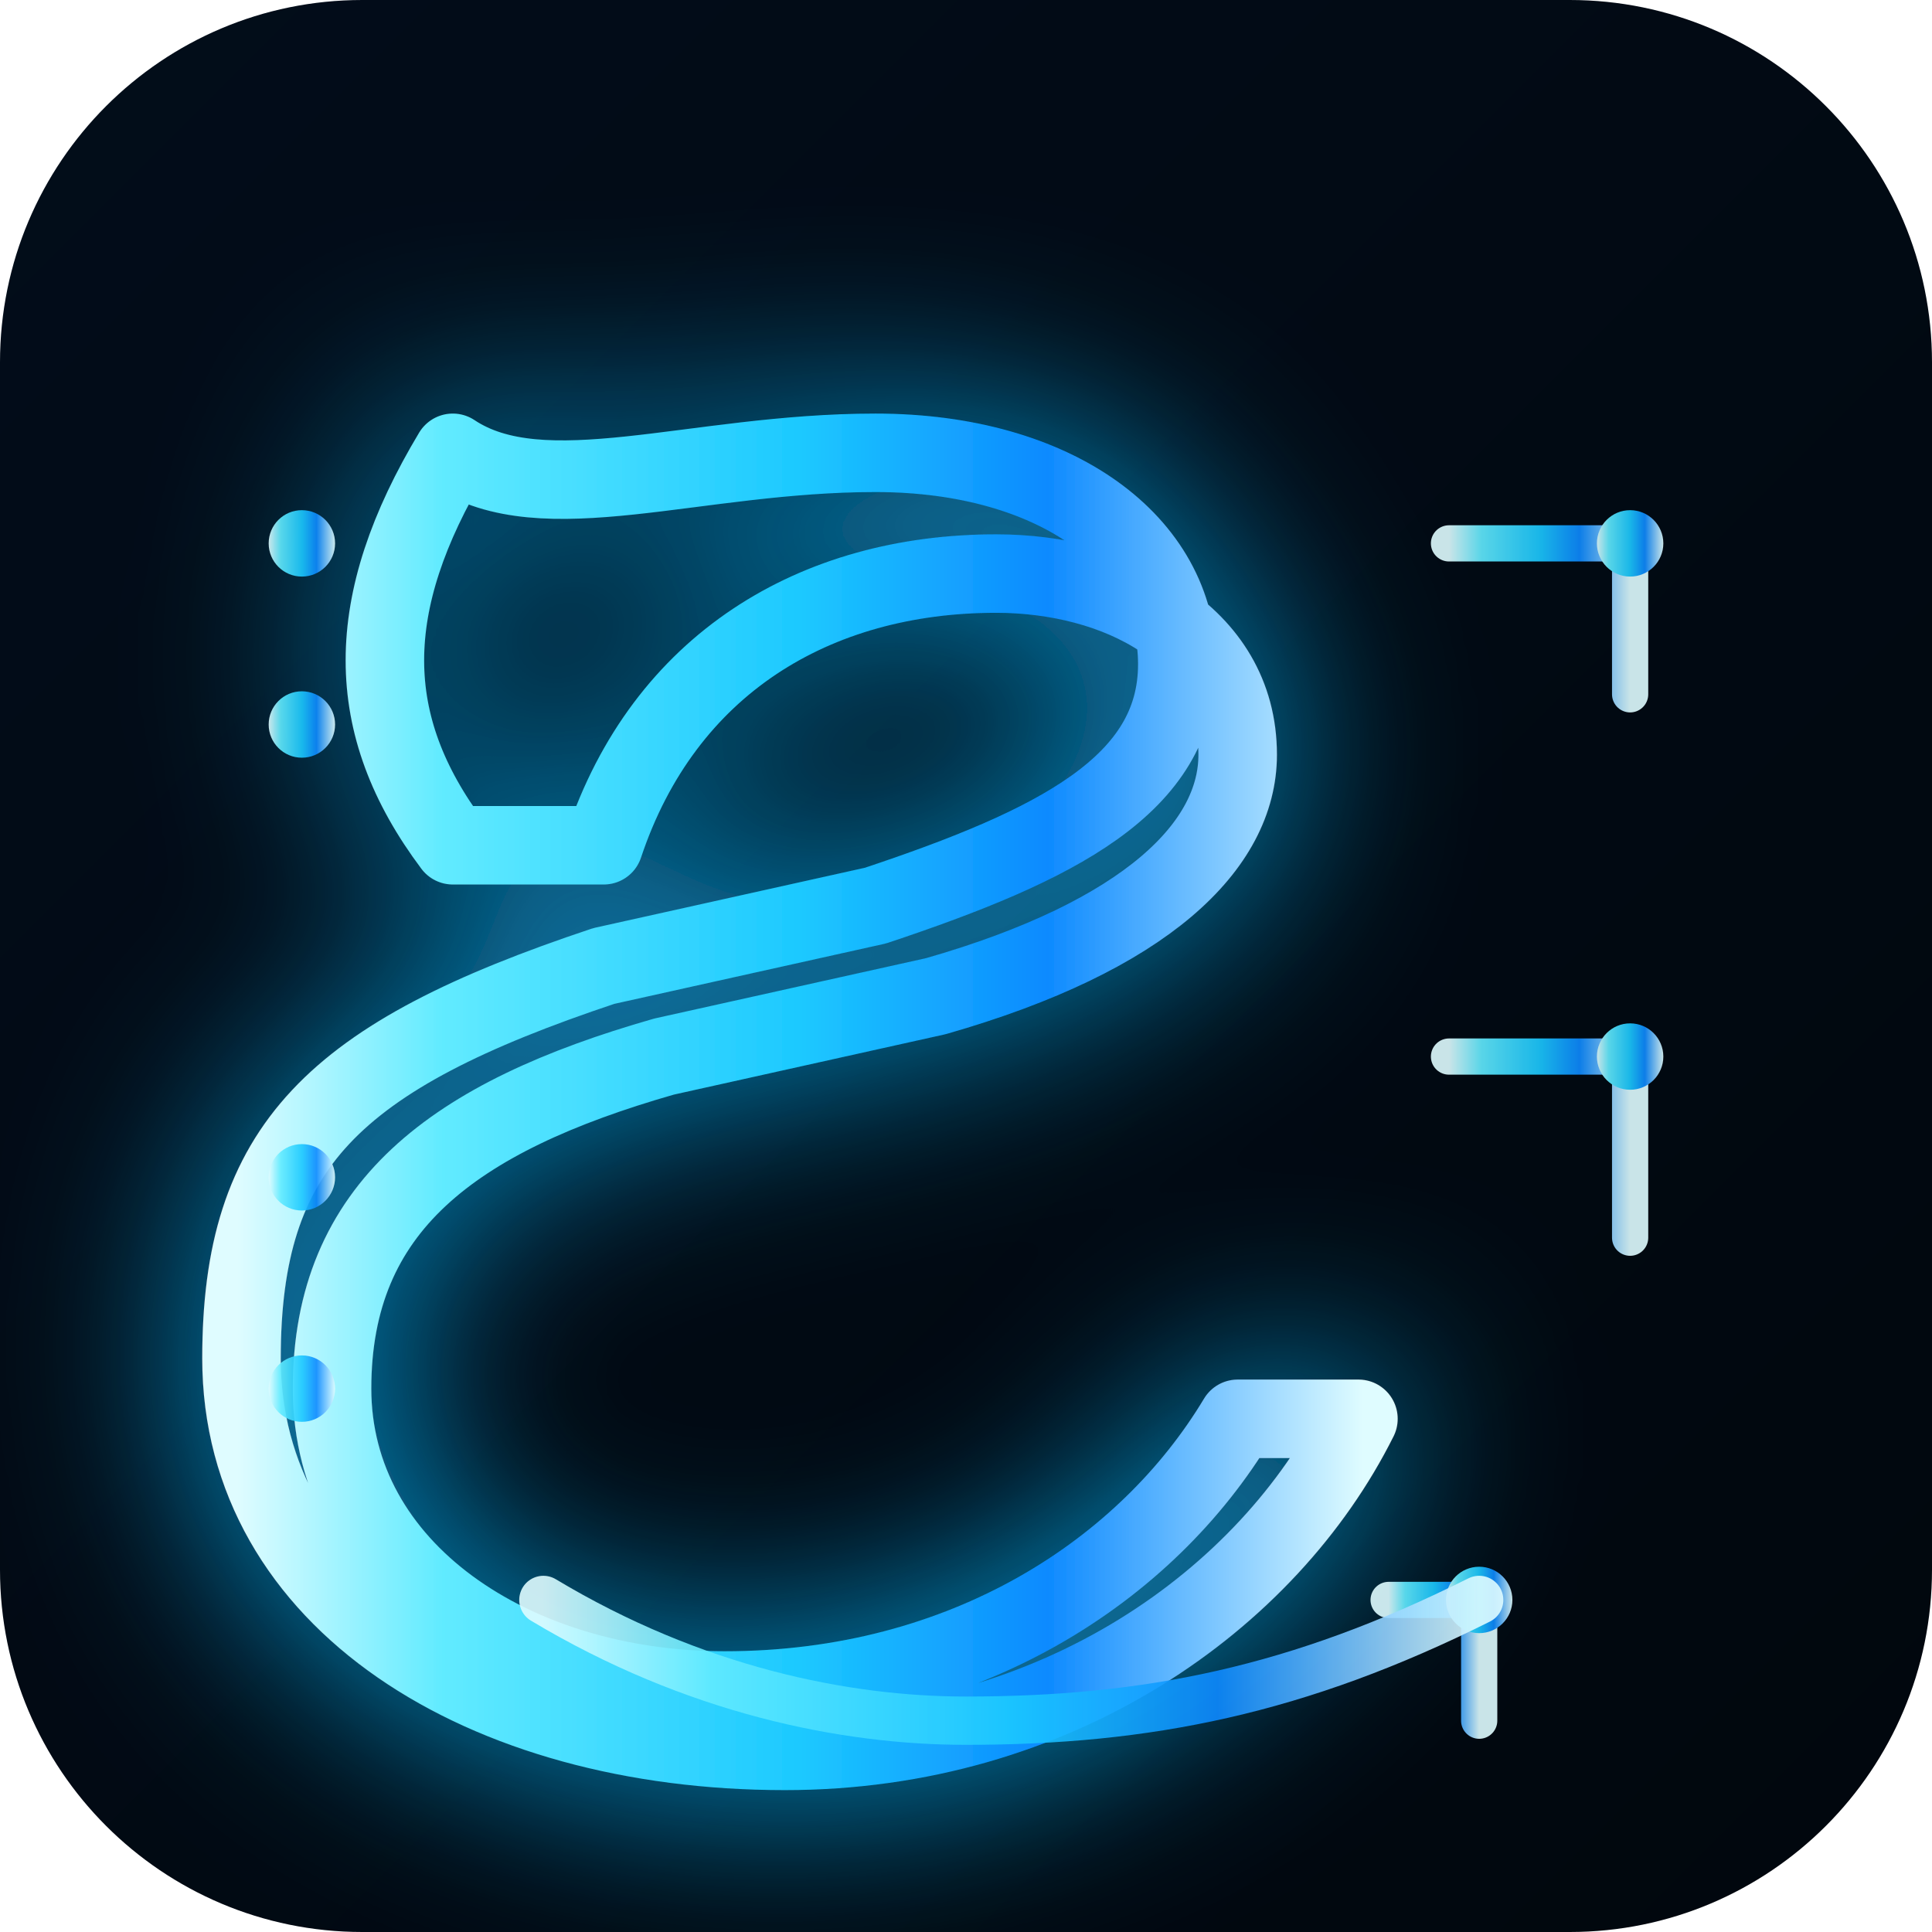
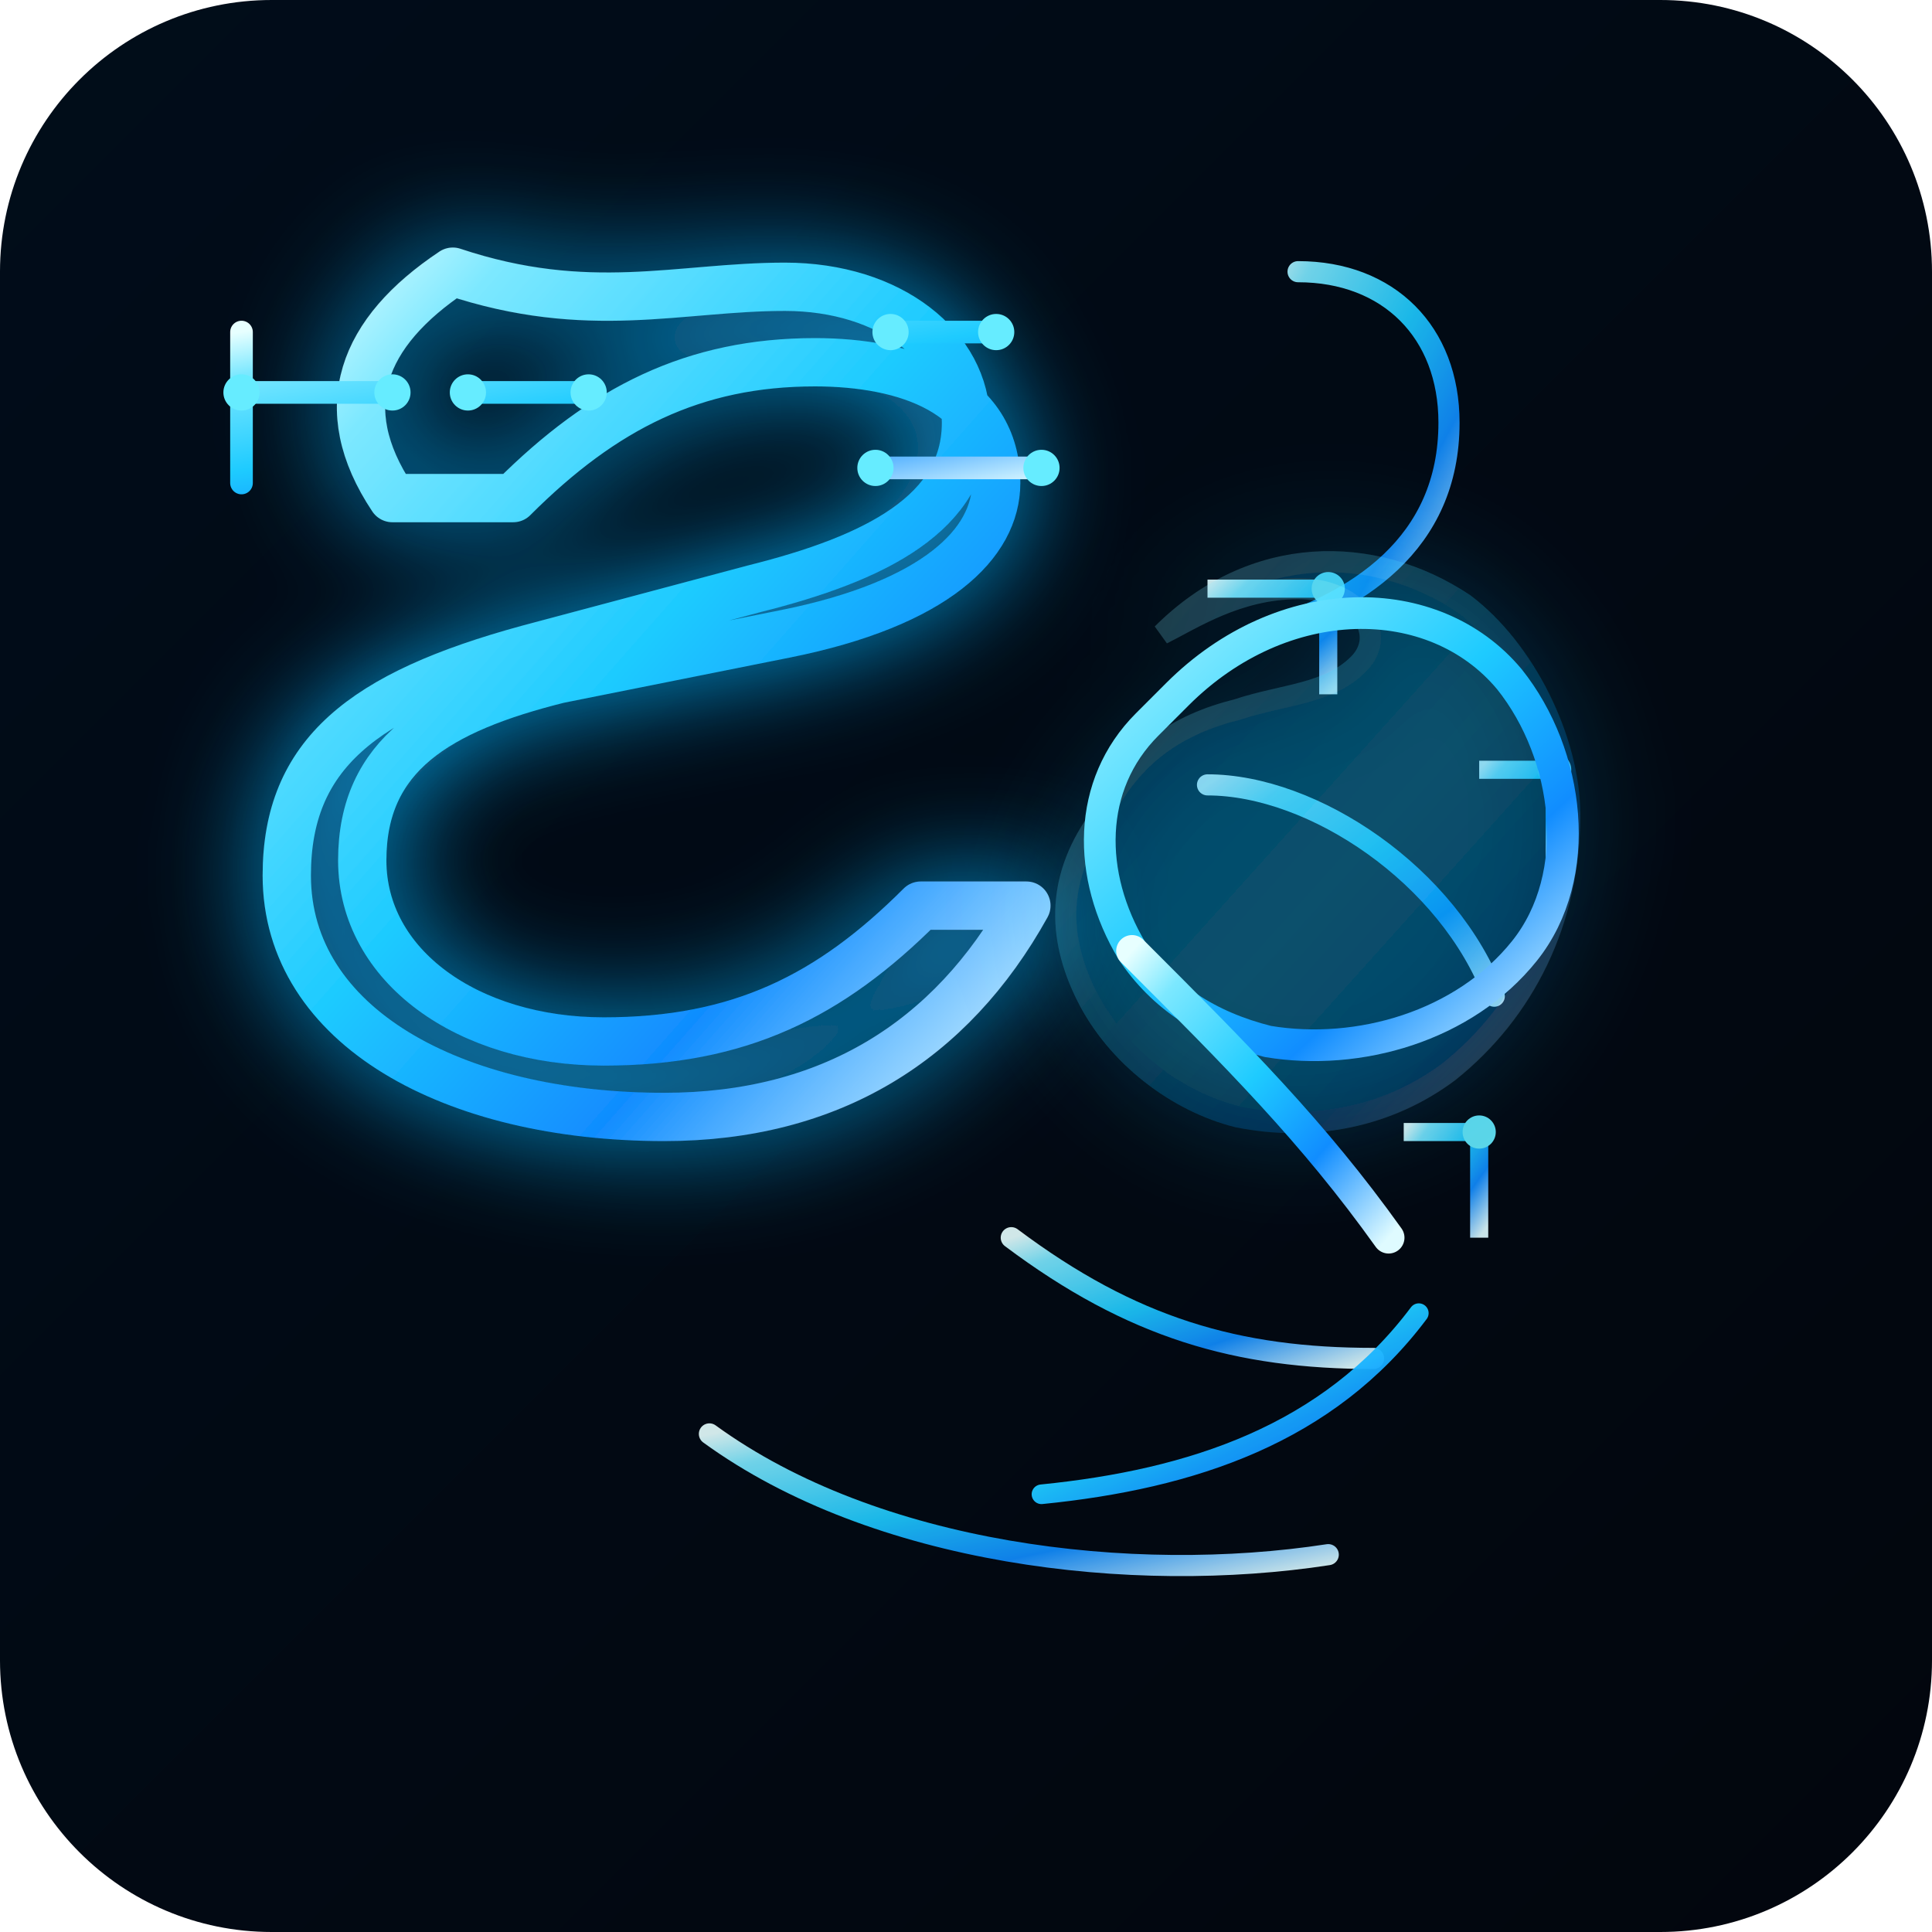
- <svg xmlns="http://www.w3.org/2000/svg" viewBox="0 0 64 64" role="img" aria-label="Selvix AI favicon">
+ <svg xmlns="http://www.w3.org/2000/svg" viewBox="0 0 128 128" role="img" aria-label="Selvix AI icon">
  <defs>
    <linearGradient id="bg" x1="0" x2="1" y1="0" y2="1">
-       <stop offset="0%" stop-color="#020d1a" />
-       <stop offset="100%" stop-color="#01070d" />
+       <stop offset="0%" stop-color="#010d1a" />
+       <stop offset="100%" stop-color="#02060d" />
    </linearGradient>
-     <linearGradient id="neon" x1="0" x2="1">
-       <stop offset="0%" stop-color="#dffcff" />
-       <stop offset="18%" stop-color="#62ebff" />
-       <stop offset="50%" stop-color="#1cc9ff" />
-       <stop offset="72%" stop-color="#0d8aff" />
-       <stop offset="100%" stop-color="#dffcff" />
+     <linearGradient id="edge" x1="0" x2="1" y1="0" y2="1">
+       <stop offset="0%" stop-color="#e7ffff" />
+       <stop offset="14%" stop-color="#7ce8ff" />
+       <stop offset="46%" stop-color="#1ecbff" />
+       <stop offset="72%" stop-color="#118dff" />
+       <stop offset="100%" stop-color="#dffbff" />
+     </linearGradient>
+     <linearGradient id="fill" x1="0" x2="1" y1="0" y2="1">
+       <stop offset="0%" stop-color="#0e4aff" />
+       <stop offset="20%" stop-color="#0ca9ff" />
+       <stop offset="55%" stop-color="#1ed1ff" />
+       <stop offset="100%" stop-color="#0b7bff" />
    </linearGradient>
    <filter id="glow" x="-50%" y="-50%" width="200%" height="200%">
-       <feDropShadow dx="0" dy="0" stdDeviation="1.4" flood-color="#3ae4ff" flood-opacity="1" />
-       <feDropShadow dx="0" dy="0" stdDeviation="3.2" flood-color="#10b8ff" flood-opacity="0.9" />
+       <feDropShadow dx="0" dy="0" stdDeviation="1.5" flood-color="#4ae7ff" flood-opacity="1" />
+       <feDropShadow dx="0" dy="0" stdDeviation="3.5" flood-color="#10b4ff" flood-opacity="0.9" />
    </filter>
  </defs>
-   <rect width="64" height="64" fill="url(#bg)" rx="12" />
+   <rect width="128" height="128" fill="url(#bg)" rx="18" />
  <g filter="url(#glow)">
-     <path d="M15 15 C12 20, 12 24, 15 28              L20 28 C22 22, 27 19, 33 19              C37 19, 41 21, 41 25              C41 28, 38 31, 31 33              L22 35 C15 37, 11 40, 11 46              C11 52, 17 56, 24 56              C32 56, 38 52, 41 47              L45 47 C42 53, 35 58, 26 58              C16 58, 8 53, 8 45              C8 38, 11 35, 20 32              L29 30 C35 28, 39 26, 39 22              C39 18, 35 15, 29 15              C23 15, 18 17, 15 15 Z" fill="none" stroke="url(#neon)" stroke-width="2.6" stroke-linecap="round" stroke-linejoin="round" />
+     <path d="M30 18 C24 22, 22 27, 26 33              L34 33 C40 27, 46 24, 54 24              C60 24, 66 26, 66 32              C66 36, 62 40, 52 42              L37 45 C29 47, 24 50, 24 57              C24 64, 31 69, 40 69              C49 69, 55 66, 61 60              L68 60 C63 69, 55 74, 44 74              C30 74, 19 68, 19 58              C19 50, 24 46, 35 43              L50 39 C58 37, 64 34, 64 28              C64 23, 59 19, 52 19              C45 19, 39 21, 30 18 Z" fill="none" stroke="url(#edge)" stroke-width="3.2" stroke-linecap="round" stroke-linejoin="round" />
  </g>
-   <g opacity="0.9" stroke="url(#neon)" stroke-width="1.3" fill="none" stroke-linecap="round">
-     <path d="M10 18 L15 18" />
-     <path d="M10 24 L14 24" />
-     <path d="M10 39 L14 39" />
-     <path d="M10 46 L15 46" />
-     <circle cx="10" cy="18" r="1.1" fill="url(#neon)" stroke="none" />
-     <circle cx="10" cy="24" r="1.1" fill="url(#neon)" stroke="none" />
-     <circle cx="10" cy="39" r="1.1" fill="url(#neon)" stroke="none" />
-     <circle cx="10" cy="46" r="1.1" fill="url(#neon)" stroke="none" />
+   <path d="M16 26 H26 M16 22 V32 M31 26 H39 M59 22 H66 M58 31 H69" fill="none" stroke="url(#edge)" stroke-width="1.5" stroke-linecap="round" />
+   <circle cx="16" cy="26" r="1.2" fill="#66ecff" />
+   <circle cx="26" cy="26" r="1.2" fill="#66ecff" />
+   <circle cx="31" cy="26" r="1.2" fill="#66ecff" />
+   <circle cx="39" cy="26" r="1.2" fill="#66ecff" />
+   <circle cx="59" cy="22" r="1.2" fill="#66ecff" />
+   <circle cx="66" cy="22" r="1.2" fill="#66ecff" />
+   <circle cx="58" cy="31" r="1.2" fill="#66ecff" />
+   <circle cx="69" cy="31" r="1.2" fill="#66ecff" />
+   <g stroke="url(#edge)" stroke-width="1.4" fill="none" stroke-linecap="round" opacity="0.9">
+     <path d="M86 18 C92 18, 96 22, 96 28 C96 36, 90 40, 83 42" />
+     <path d="M80 52 C87 52, 96 58, 99 66" />
+     <path d="M67 82 C75 88, 82 90, 91 90" />
+     <path d="M47 95 C58 103, 75 105, 88 103" />
  </g>
-   <g opacity="0.9" stroke="url(#neon)" stroke-width="1.2" fill="none" stroke-linecap="round">
-     <path d="M48 18 L54 18 L54 23" />
-     <path d="M48 35 L54 35 L54 41" />
-     <path d="M46 53 L49 53 L49 57" />
-     <circle cx="54" cy="18" r="1.1" fill="url(#neon)" stroke="none" />
-     <circle cx="54" cy="35" r="1.1" fill="url(#neon)" stroke="none" />
-     <circle cx="49" cy="53" r="1.1" fill="url(#neon)" stroke="none" />
+   <g fill="none" stroke="url(#edge)" stroke-width="1.2" opacity="0.9">
+     <path d="M80 39 L88 39 L88 46" />
+     <path d="M98 51 L103 51 L103 57" />
+     <path d="M93 75 L98 75 L98 82" />
+     <circle cx="88" cy="39" r="1.1" fill="#66ecff" stroke="none" />
+     <circle cx="103" cy="51" r="1.1" fill="#66ecff" stroke="none" />
+     <circle cx="98" cy="75" r="1.1" fill="#66ecff" stroke="none" />
  </g>
-   <path d="M18 53 C23 56, 28 57, 32 57 C38 57, 43 56, 49 53" fill="none" stroke="url(#neon)" stroke-width="1.6" stroke-linecap="round" opacity="0.9" />
+   <g fill="url(#fill)" stroke="url(#edge)" stroke-width="1.4" filter="url(#glow)">
+     <path d="M77 42 C83 36, 91 36, 97 40              C101 43, 104 49, 104 54              C104 61, 101 67, 96 71              C92 74, 87 75, 82 74              C78 73, 74 70, 72 66              C70 62, 70 58, 73 54              C75 50, 78 48, 82 47              C85 46, 88 46, 90 44              C92 42, 90 39, 86 39              C82 39, 79 41, 77 42 Z" opacity="0.22" />
+   </g>
+   <path d="M78 46 C85 39, 95 39, 100 45 C104 50, 105 58, 101 63 C97 68, 90 70, 84 69 C80 68, 77 66, 75 63 C72 58, 72 52, 76 48 C77 47, 77 47, 78 46 Z" fill="none" stroke="url(#edge)" stroke-width="2.1" stroke-linecap="round" stroke-linejoin="round" />
+   <path d="M75 63 C82 70, 87 75, 92 82" fill="none" stroke="url(#edge)" stroke-width="2.1" stroke-linecap="round" />
+   <path d="M98 50 L106 50" fill="none" stroke="url(#edge)" stroke-width="1.6" stroke-linecap="round" />
+   <path d="M94 87 C88 95, 79 98, 69 99" fill="none" stroke="url(#edge)" stroke-width="1.3" stroke-linecap="round" opacity="0.95" />
</svg>
